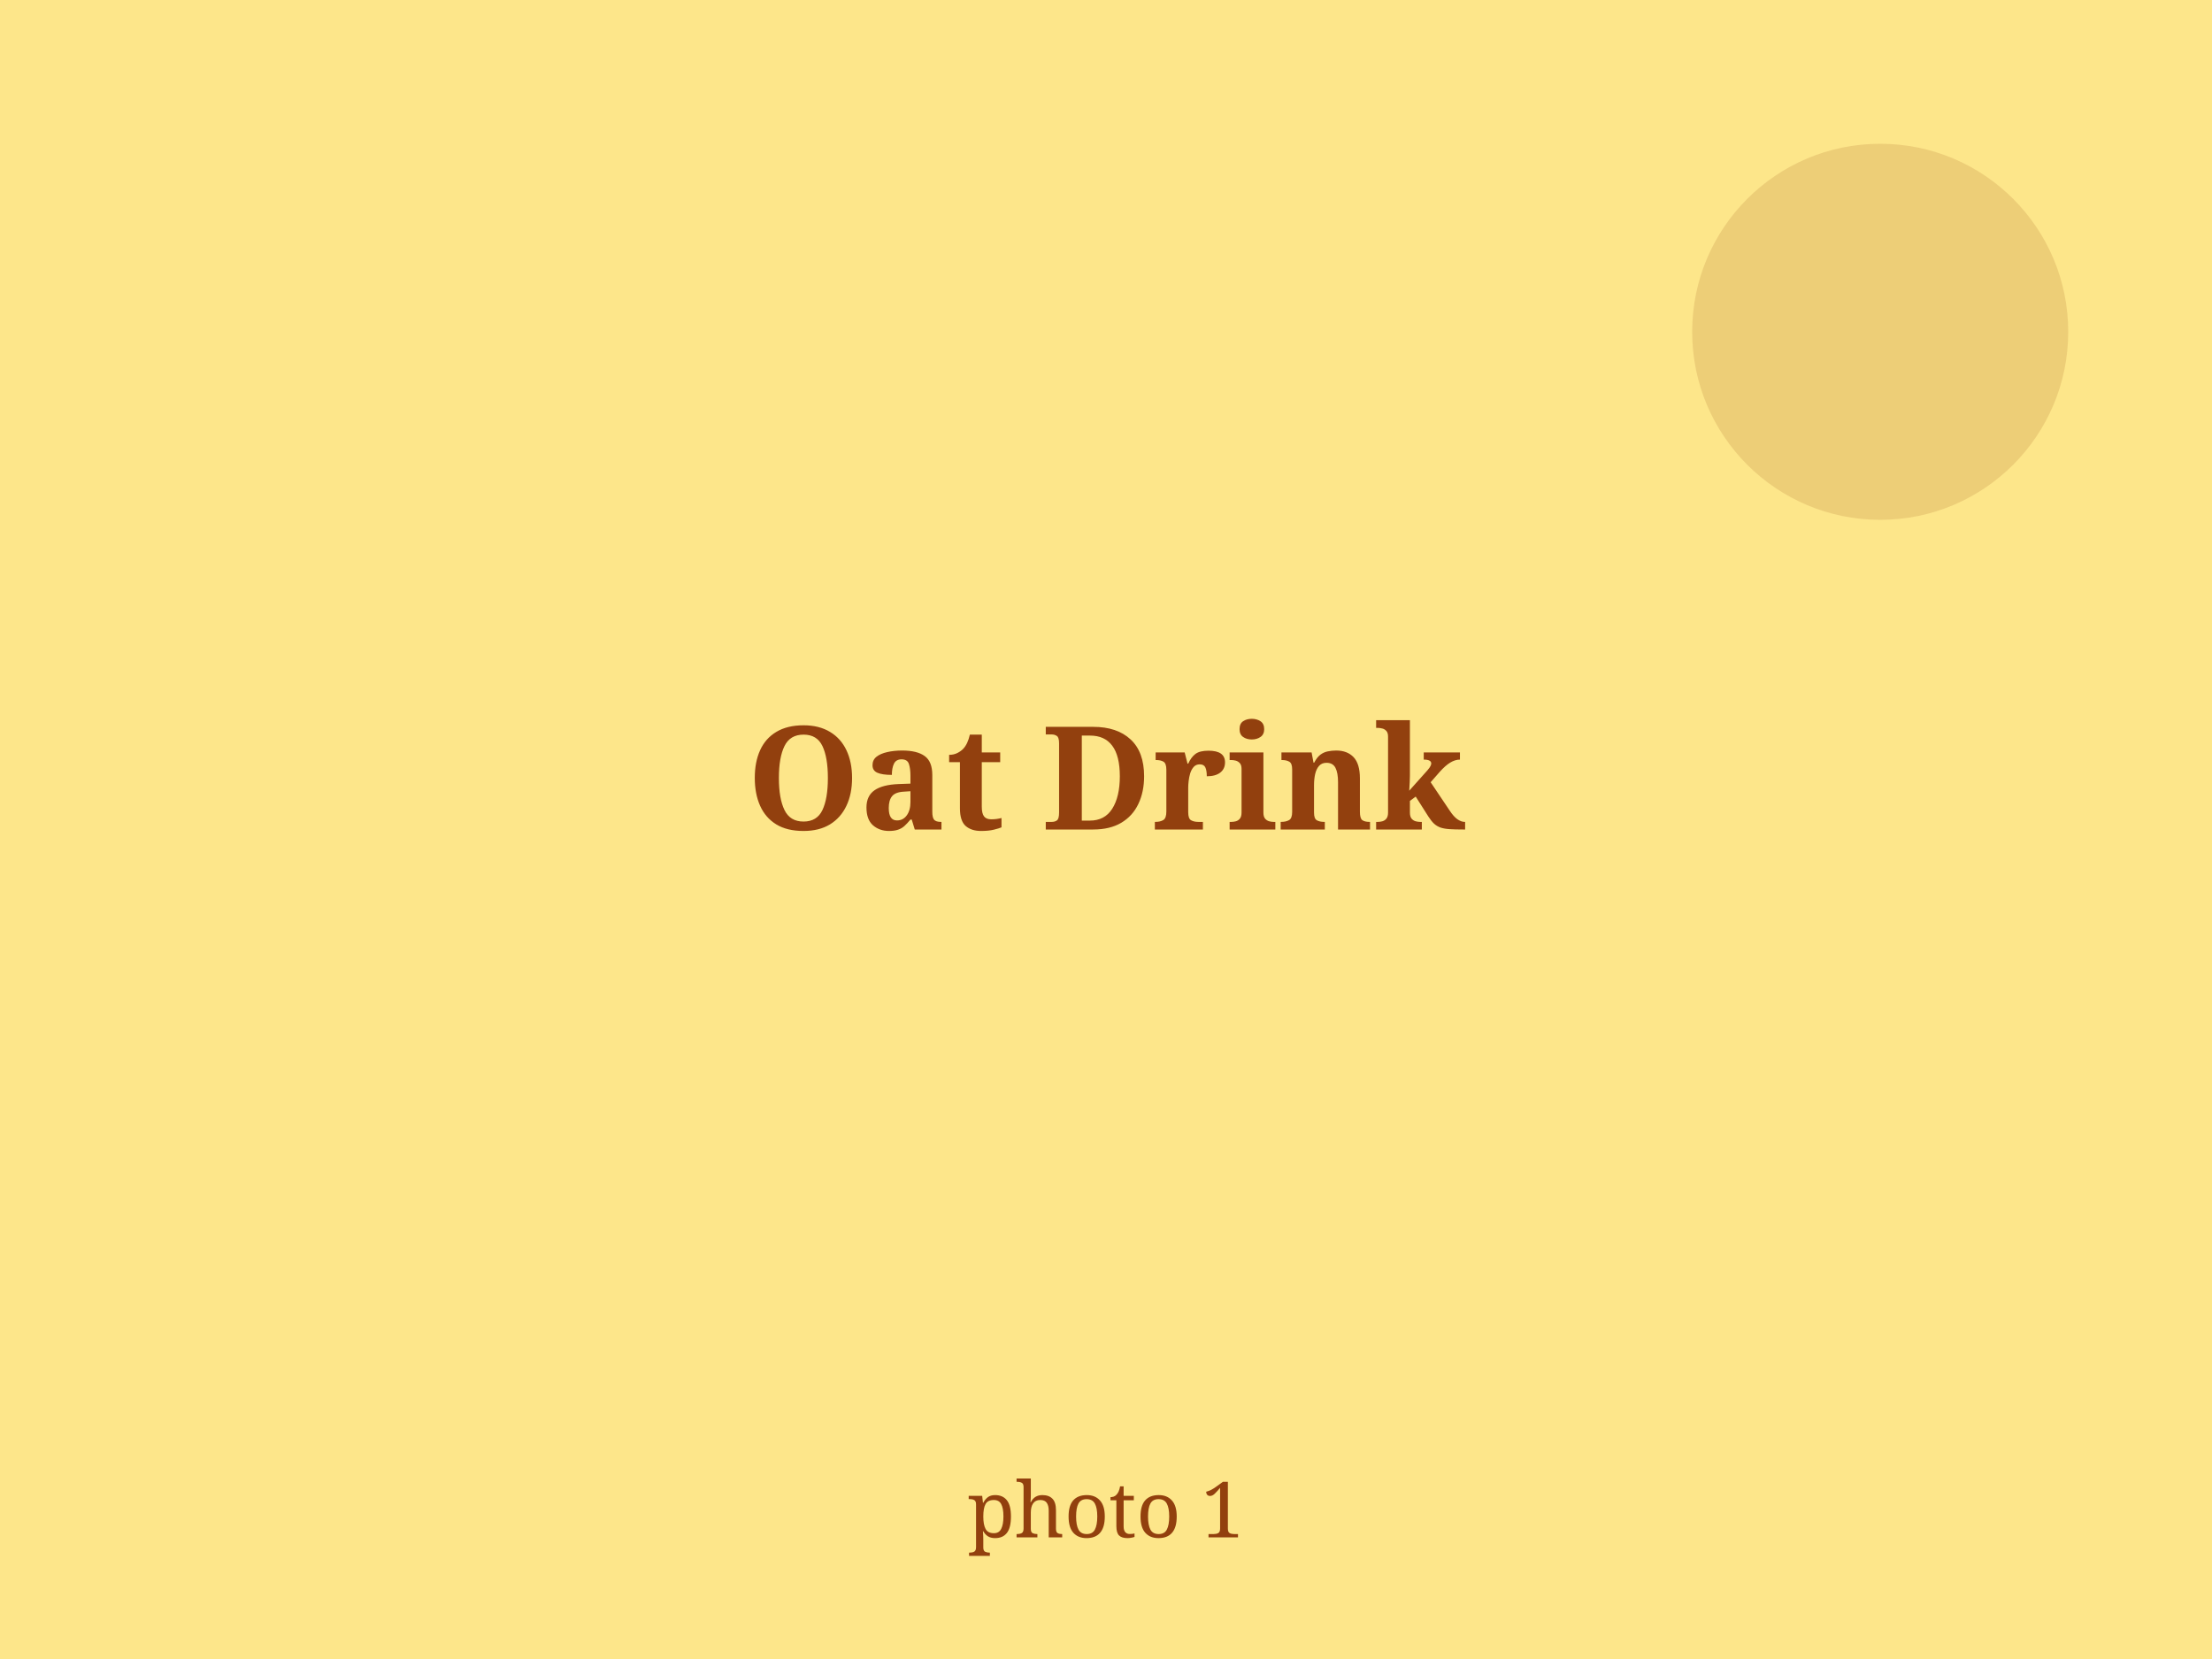
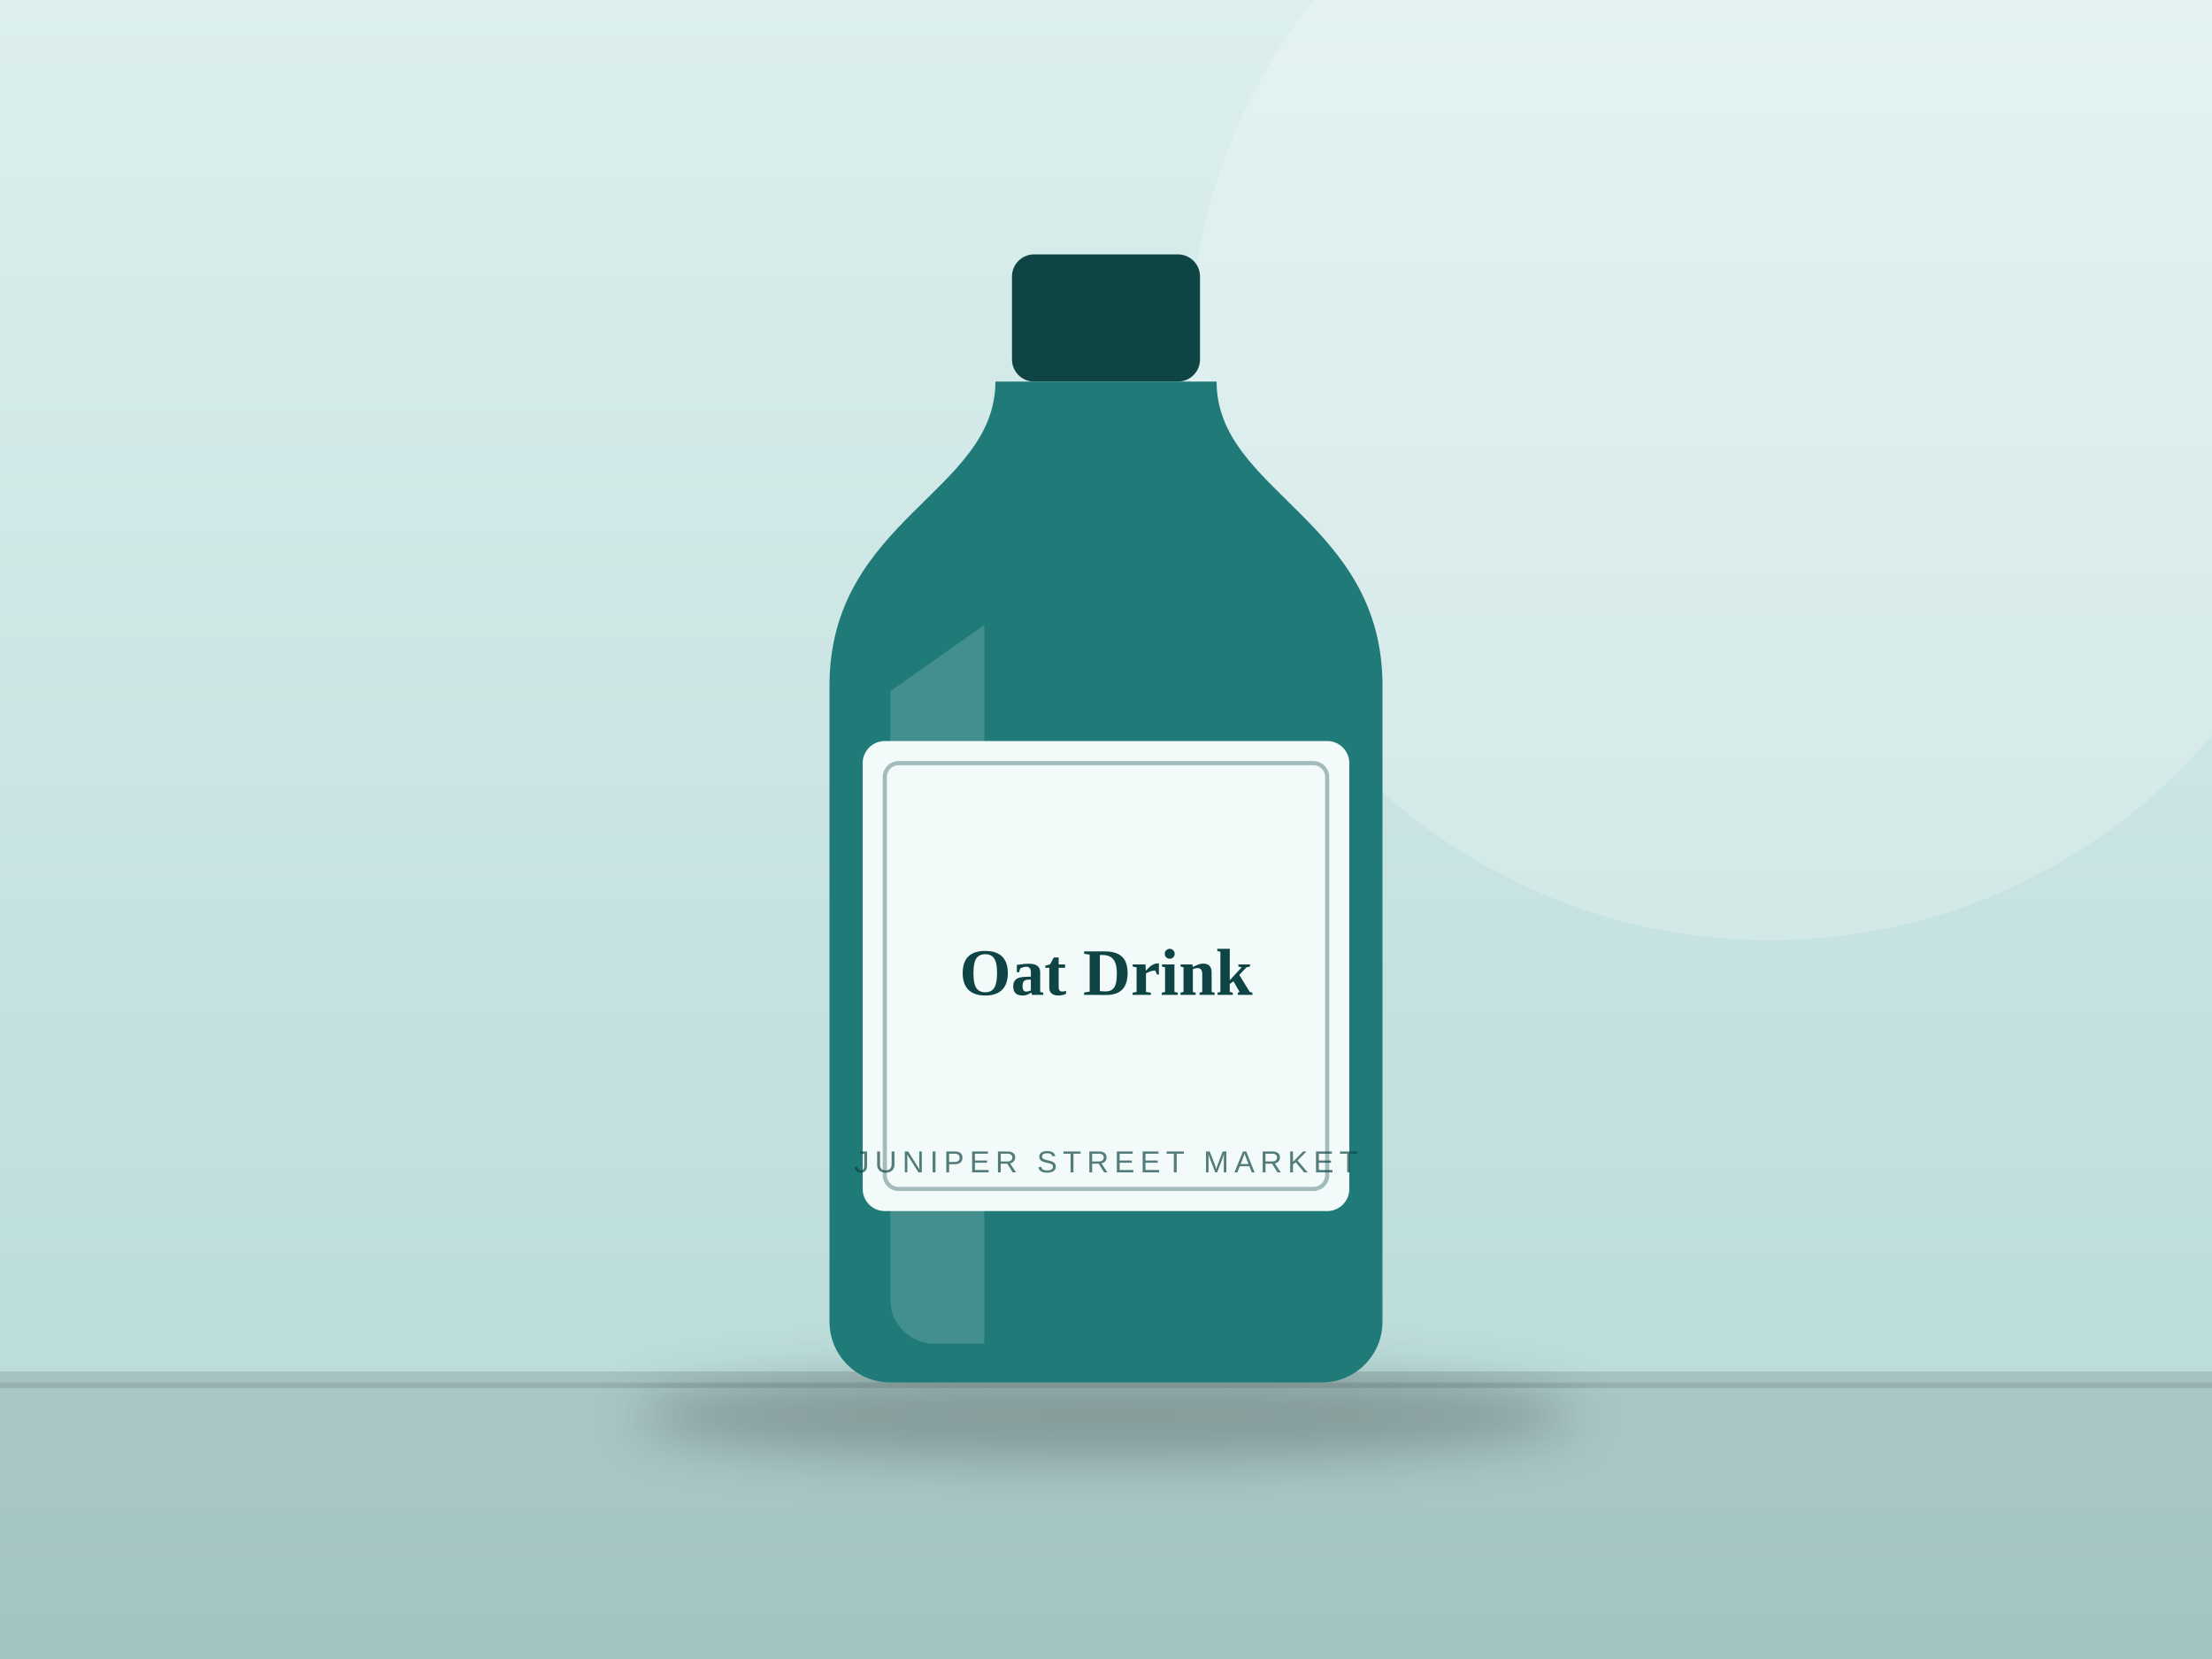
- <svg xmlns="http://www.w3.org/2000/svg" viewBox="0 0 400 300" role="img">
-   <rect width="400" height="300" fill="#fde68a" />
-   <circle cx="340" cy="60" r="34" fill="#92400e" opacity="0.15" />
-   <text x="200" y="150" text-anchor="middle" font-family="Georgia, serif" font-size="26" font-weight="bold" fill="#92400e">Oat Drink</text>
-   <text x="200" y="278" text-anchor="middle" font-family="Georgia, serif" font-size="14" fill="#92400e">photo 1</text>
+ <svg xmlns="http://www.w3.org/2000/svg" viewBox="0 0 800 600" role="img">
+   <defs>
+     <linearGradient id="b" x1="0" y1="0" x2="0" y2="1">
+       <stop offset="0" stop-color="#dcefee" />
+       <stop offset="1" stop-color="#b5d9d7" />
+     </linearGradient>
+     <filter id="s" x="-30%" y="-200%" width="160%" height="500%">
+       <feGaussianBlur stdDeviation="9" />
+     </filter>
+   </defs>
+   <rect width="800" height="600" fill="url(#b)" />
+   <circle cx="640" cy="130" r="210" fill="#fff" opacity="0.22" />
+   <rect y="500" width="800" height="100" fill="#000" opacity="0.10" />
+   <rect y="496" width="800" height="6" fill="#000" opacity="0.12" />
+   <ellipse cx="400" cy="512" rx="170" ry="16" fill="#000" opacity="0.22" filter="url(#s)" />
+   <g transform="translate(400 320) scale(1.0) translate(-400 -320)">
+     <rect x="366" y="92" width="68" height="46" rx="8" fill="#0e4443" />
+     <path d="M360 138 h80 c0 40 60 50 60 110 v230 a22 22 0 0 1 -22 22 h-156 a22 22 0 0 1 -22 -22 v-230 c0 -60 60 -70 60 -110z" fill="#1f7a78" />
+     <path d="M322 250 v220 a16 16 0 0 0 16 16 h18 v-260z" fill="#fff" opacity="0.16" />
+     <rect x="312" y="268" width="176" height="170" rx="8" fill="#f2fbfa" />
+     <rect x="320" y="276" width="160" height="154" rx="5" fill="none" stroke="#0e4443" stroke-width="1.5" opacity="0.35" />
+     <text x="400" y="353" text-anchor="middle" dominant-baseline="middle" font-family="Georgia, 'Times New Roman', serif" font-size="24" font-weight="bold" fill="#0e4443">Oat Drink</text>
+     <text x="400" y="424" text-anchor="middle" font-family="Arial, sans-serif" font-size="11" letter-spacing="2" fill="#0e4443" opacity="0.7">JUNIPER STREET MARKET</text>
+   </g>
</svg>
